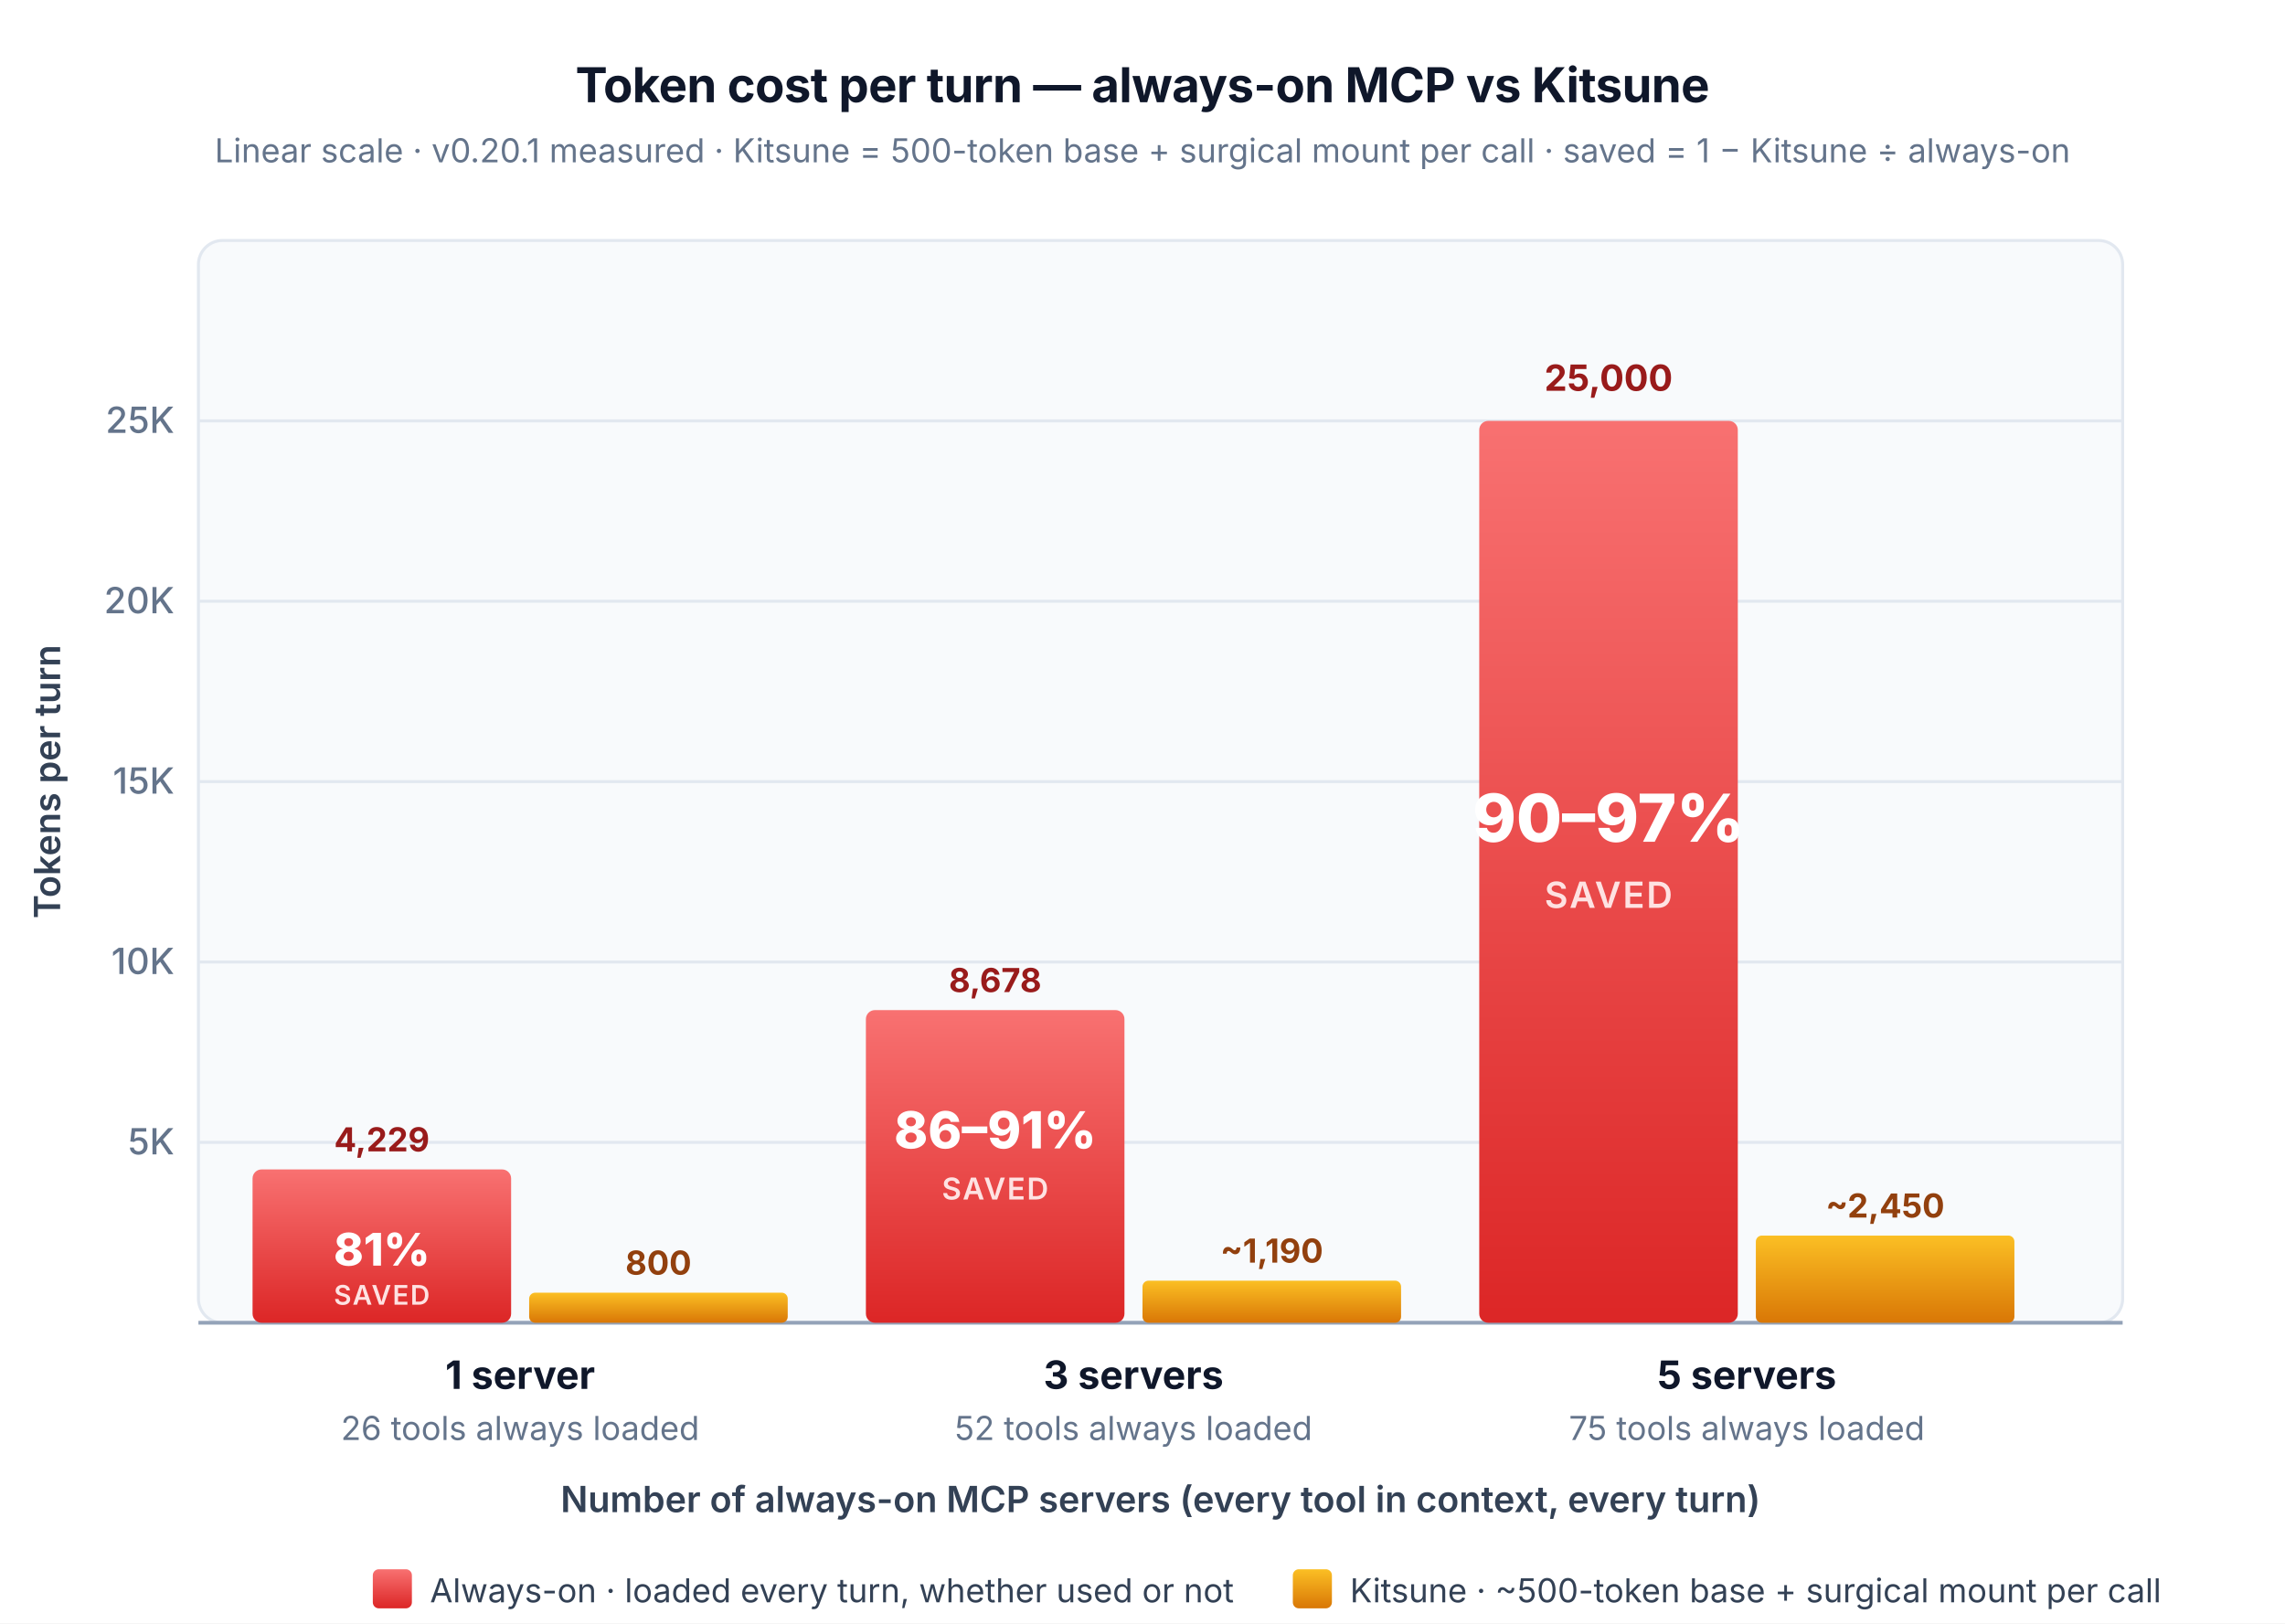
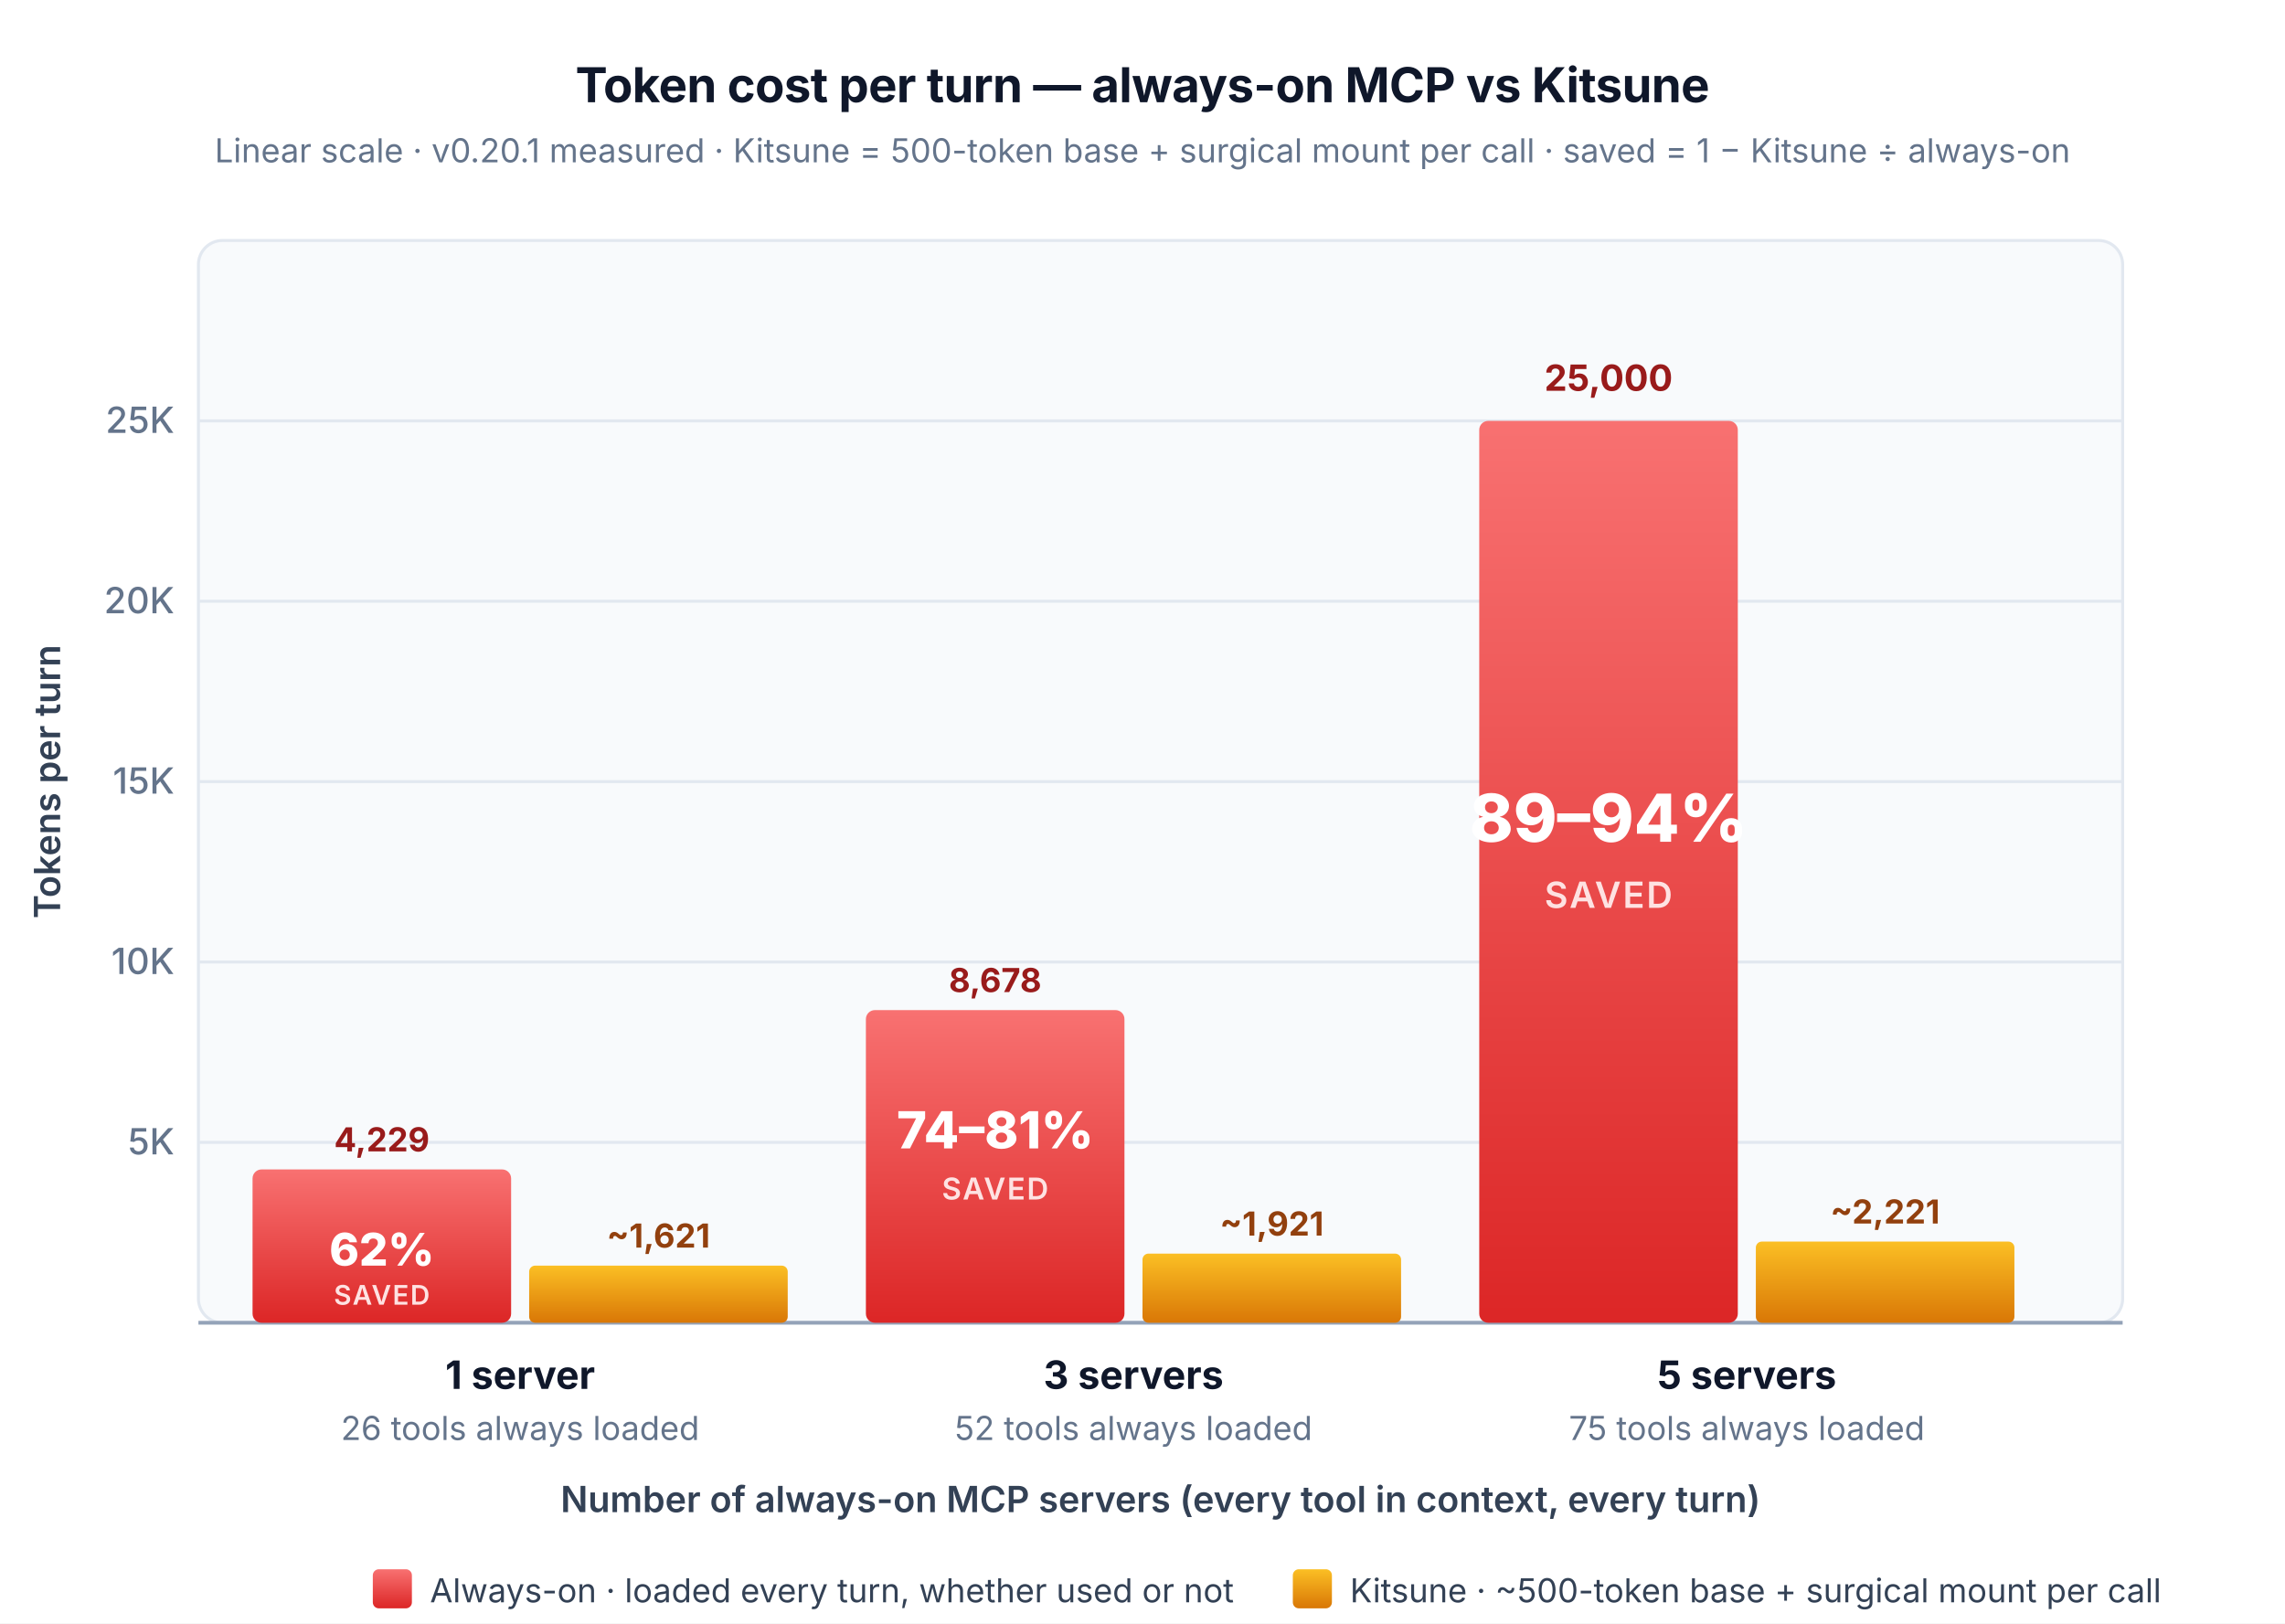
<svg xmlns="http://www.w3.org/2000/svg" width="760" height="540" viewBox="0 0 760 540" font-family="-apple-system,BlinkMacSystemFont,'Segoe UI Variable','Segoe UI',system-ui,Inter,Roboto,Helvetica,Arial,sans-serif" role="img" aria-labelledby="costTitle costDesc">
  <defs>
    <linearGradient id="gRed" x1="0" y1="0" x2="0" y2="1">
      <stop offset="0%" stop-color="#f87171" />
      <stop offset="100%" stop-color="#dc2626" />
    </linearGradient>
    <linearGradient id="gAmber" x1="0" y1="0" x2="0" y2="1">
      <stop offset="0%" stop-color="#fbbf24" />
      <stop offset="100%" stop-color="#d97706" />
    </linearGradient>
    <style>
      .bg        { fill: #ffffff }
      .chartbg   { fill: #f8fafc; stroke: #e2e8f0; stroke-width: 1 }
      .gridline  { stroke: #e2e8f0; stroke-width: 1 }
      .baseline  { stroke: #94a3b8; stroke-width: 1.25 }
      .axlabel   { fill: #64748b; font-weight: 500 }
      .axtitle   { fill: #334155; font-weight: 600 }
      .title     { fill: #0f172a; letter-spacing: -0.01em }
      .sub       { fill: #64748b }
      .grouplbl  { fill: #0f172a; font-weight: 700 }
      .groupsub  { fill: #64748b }
      .vallabel-r{ fill: #991b1b; font-weight: 700 }
      .vallabel-a{ fill: #92400e; font-weight: 700 }
      .savings-l { fill: #ffffff; font-weight: 800 }
      .savings-s { fill: #fee2e2; font-weight: 600; letter-spacing: 0.05em }
      .legendlbl { fill: #334155 }
    </style>
  </defs>
  <rect width="760" height="540" class="bg" />
  <text x="380" y="34" text-anchor="middle" class="title" font-size="16" font-weight="700">
    Token cost per turn — always-on MCP vs Kitsune
  </text>
  <text x="380" y="54" text-anchor="middle" class="sub" font-size="11">
    Linear scale  ·  v0.20.1 measured  ·  Kitsune = 500-token base + surgical mount per call  ·  saved = 1 − Kitsune ÷ always-on
  </text>
  <rect x="66" y="80" width="640" height="360" rx="8" class="chartbg" />
  <g class="gridline">
    <line x1="66" y1="380" x2="706" y2="380" />
    <line x1="66" y1="320" x2="706" y2="320" />
    <line x1="66" y1="260" x2="706" y2="260" />
    <line x1="66" y1="200" x2="706" y2="200" />
    <line x1="66" y1="140" x2="706" y2="140" />
  </g>
  <g class="axlabel" font-size="12" text-anchor="end">
    <text x="58" y="384">5K</text>
    <text x="58" y="324">10K</text>
    <text x="58" y="264">15K</text>
    <text x="58" y="204">20K</text>
    <text x="58" y="144">25K</text>
  </g>
  <text transform="translate(20, 260) rotate(-90)" text-anchor="middle" class="axtitle" font-size="12">Tokens per turn</text>
  <line x1="66" y1="440" x2="706" y2="440" class="baseline" />
  <text x="127" y="383" text-anchor="middle" class="vallabel-r" font-size="11">4,229</text>
  <rect x="84" y="389" width="86" height="51" fill="url(#gRed)" rx="3" />
-   <text x="127" y="421" text-anchor="middle" class="savings-l" font-size="15">81%</text>
+   <text x="127" y="421" text-anchor="middle" class="savings-l" font-size="15">62%</text>
  <text x="127" y="434" text-anchor="middle" class="savings-s" font-size="9">SAVED</text>
-   <text x="219" y="424" text-anchor="middle" class="vallabel-a" font-size="11">800</text>
-   <rect x="176" y="430" width="86" height="10" fill="url(#gAmber)" rx="2" />
+   <text x="219" y="415" text-anchor="middle" class="vallabel-a" font-size="11">~1,621</text>
+   <rect x="176" y="421" width="86" height="19" fill="url(#gAmber)" rx="2" />
  <text x="173" y="462" text-anchor="middle" class="grouplbl" font-size="13">1 server</text>
  <text x="173" y="479" text-anchor="middle" class="groupsub" font-size="11">26 tools always loaded</text>
  <text x="331" y="330" text-anchor="middle" class="vallabel-r" font-size="11">8,678</text>
  <rect x="288" y="336" width="86" height="104" fill="url(#gRed)" rx="3" />
-   <text x="331" y="382" text-anchor="middle" class="savings-l" font-size="17">86–91%</text>
+   <text x="331" y="382" text-anchor="middle" class="savings-l" font-size="17">74–81%</text>
  <text x="331" y="399" text-anchor="middle" class="savings-s" font-size="10">SAVED</text>
-   <text x="423" y="420" text-anchor="middle" class="vallabel-a" font-size="11">~1,190</text>
-   <rect x="380" y="426" width="86" height="14" fill="url(#gAmber)" rx="2" />
+   <text x="423" y="411" text-anchor="middle" class="vallabel-a" font-size="11">~1,921</text>
+   <rect x="380" y="417" width="86" height="23" fill="url(#gAmber)" rx="2" />
  <text x="377" y="462" text-anchor="middle" class="grouplbl" font-size="13">3 servers</text>
  <text x="377" y="479" text-anchor="middle" class="groupsub" font-size="11">52 tools always loaded</text>
  <text x="535" y="130" text-anchor="middle" class="vallabel-r" font-size="12" font-weight="700">25,000</text>
  <rect x="492" y="140" width="86" height="300" fill="url(#gRed)" rx="3" />
-   <text x="535" y="280" text-anchor="middle" class="savings-l" font-size="22">90–97%</text>
+   <text x="535" y="280" text-anchor="middle" class="savings-l" font-size="22">89–94%</text>
  <text x="535" y="302" text-anchor="middle" class="savings-s" font-size="12">SAVED</text>
-   <text x="627" y="405" text-anchor="middle" class="vallabel-a" font-size="11">~2,450</text>
-   <rect x="584" y="411" width="86" height="29" fill="url(#gAmber)" rx="2" />
+   <text x="627" y="407" text-anchor="middle" class="vallabel-a" font-size="11">~2,221</text>
+   <rect x="584" y="413" width="86" height="27" fill="url(#gAmber)" rx="2" />
  <text x="581" y="462" text-anchor="middle" class="grouplbl" font-size="13">5 servers</text>
  <text x="581" y="479" text-anchor="middle" class="groupsub" font-size="11">75 tools always loaded</text>
  <text x="386" y="503" text-anchor="middle" class="axtitle" font-size="12">
    Number of always-on MCP servers  (every tool in context, every turn)
  </text>
  <g>
    <rect x="124" y="522" width="13" height="13" rx="2" fill="url(#gRed)" />
    <text x="143" y="533" class="legendlbl" font-size="11">
      Always-on  ·  loaded every turn, whether used or not
    </text>
    <rect x="430" y="522" width="13" height="13" rx="2" fill="url(#gAmber)" />
    <text x="449" y="533" class="legendlbl" font-size="11">
      Kitsune  ·  ~500-token base + surgical mount per call
    </text>
  </g>
</svg>
